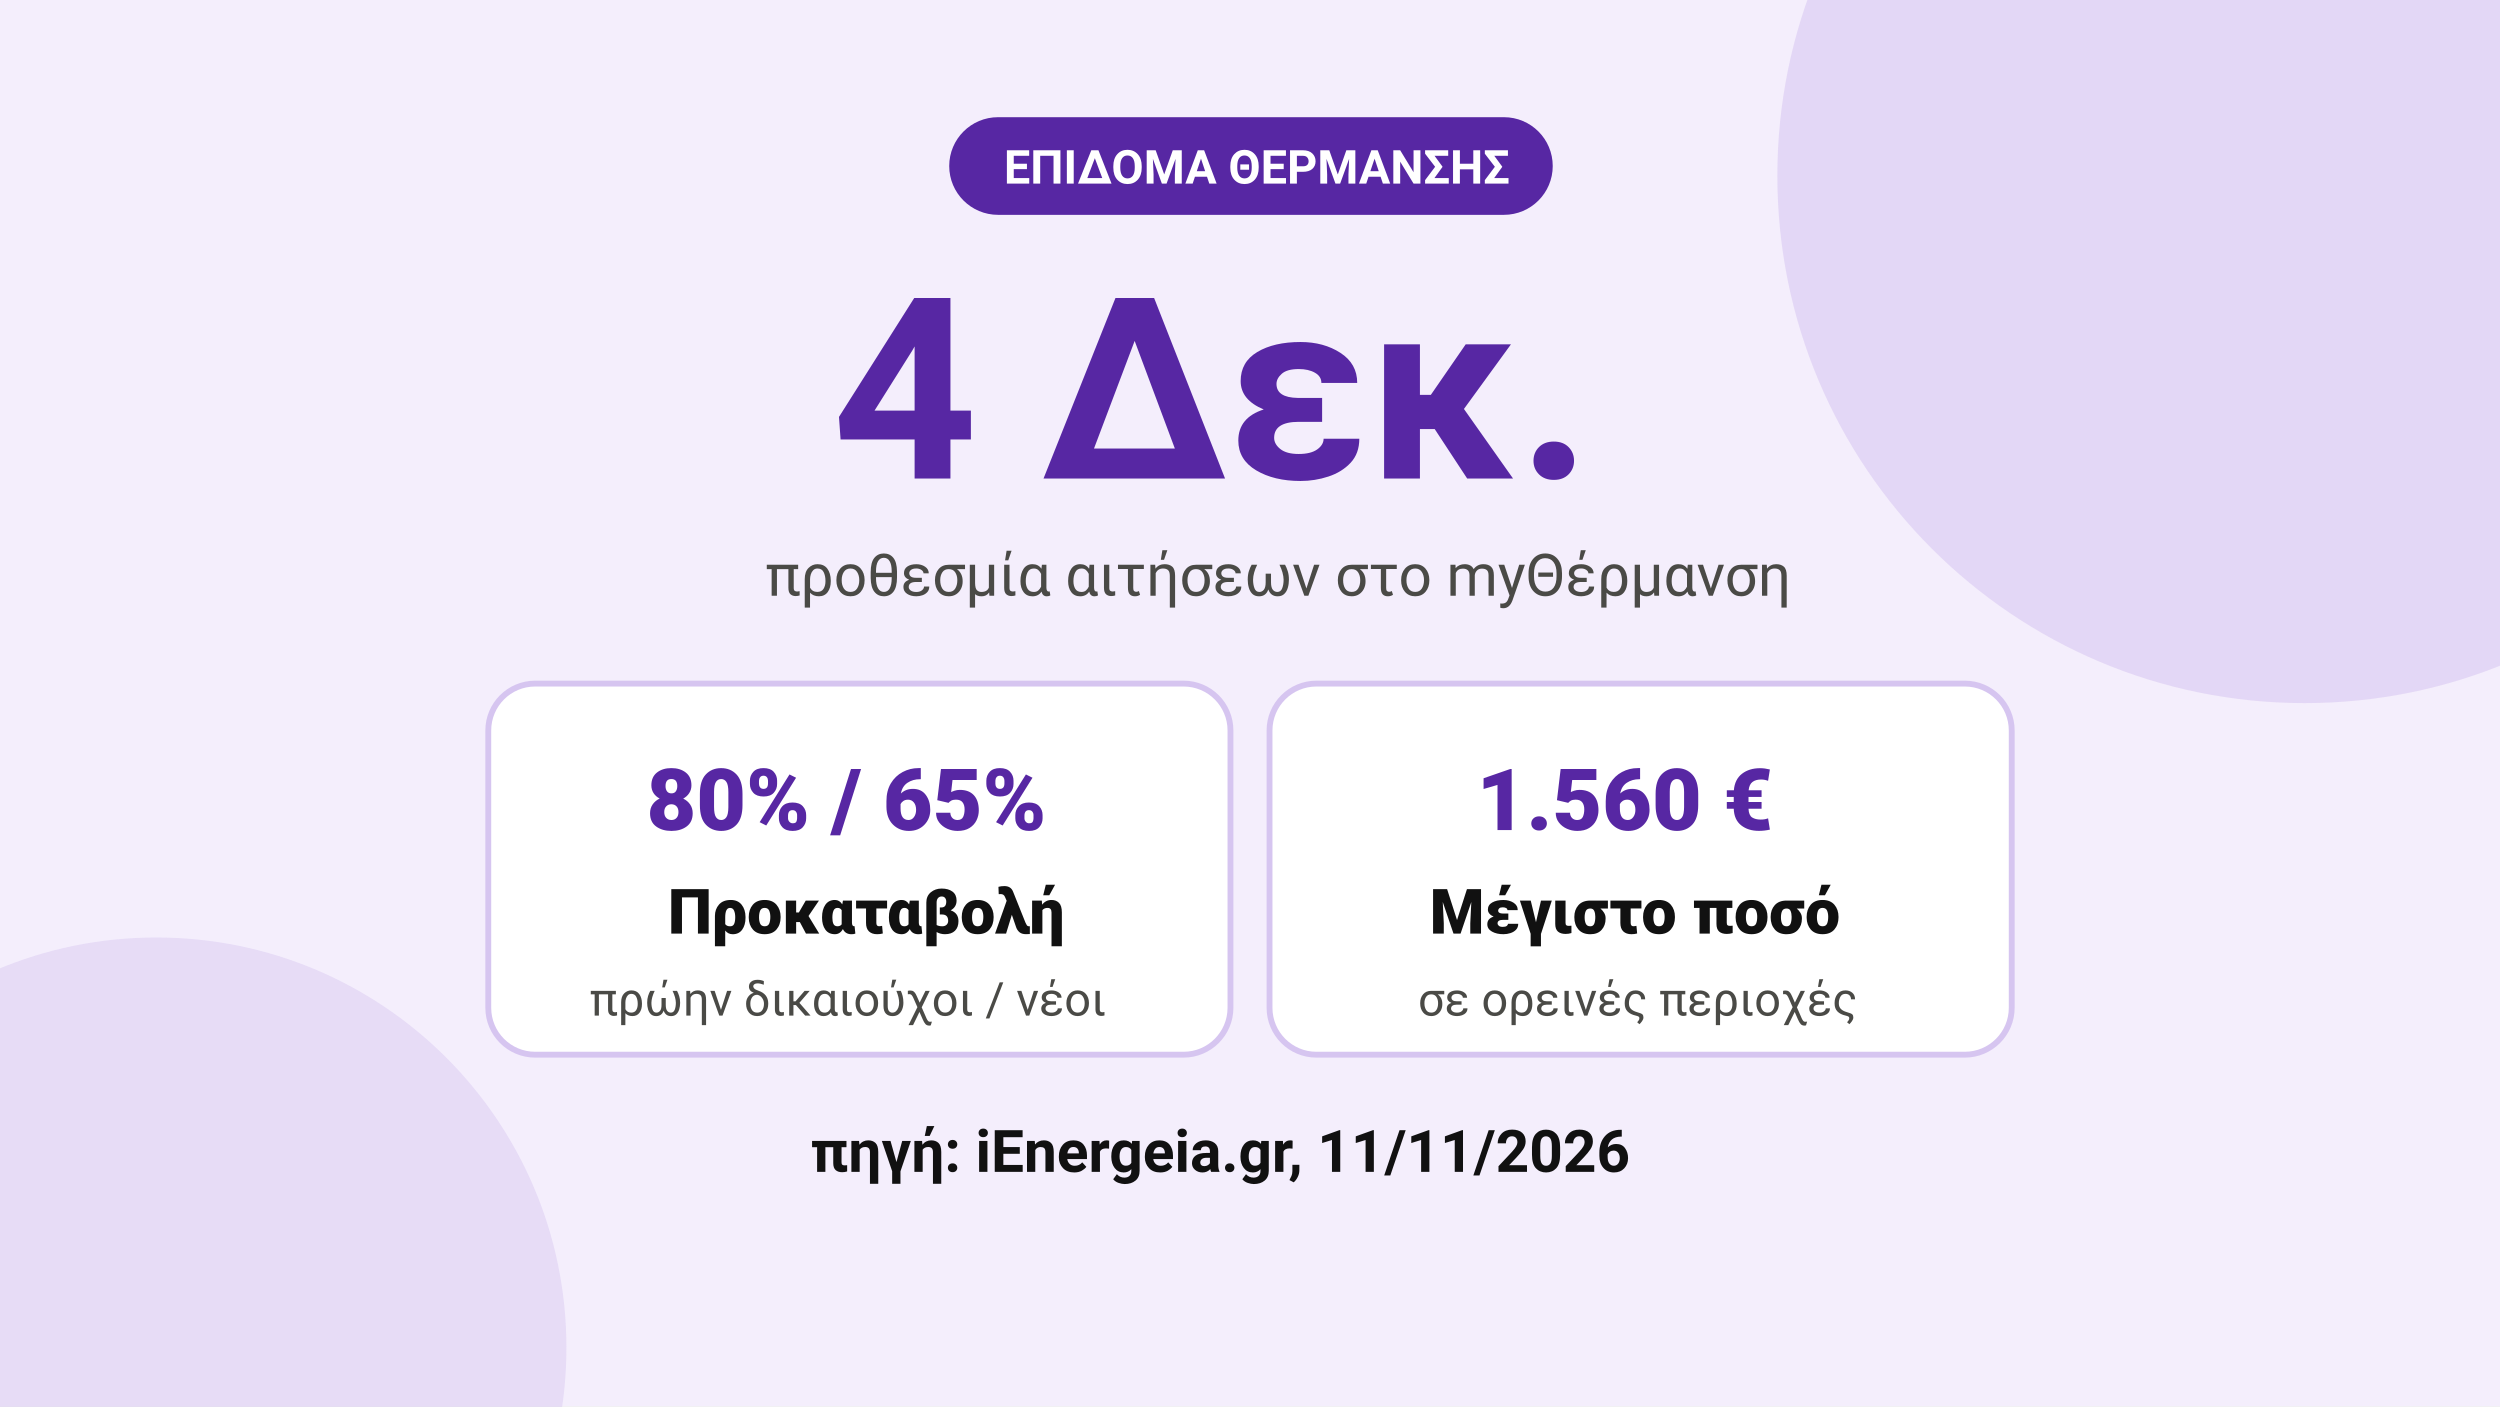
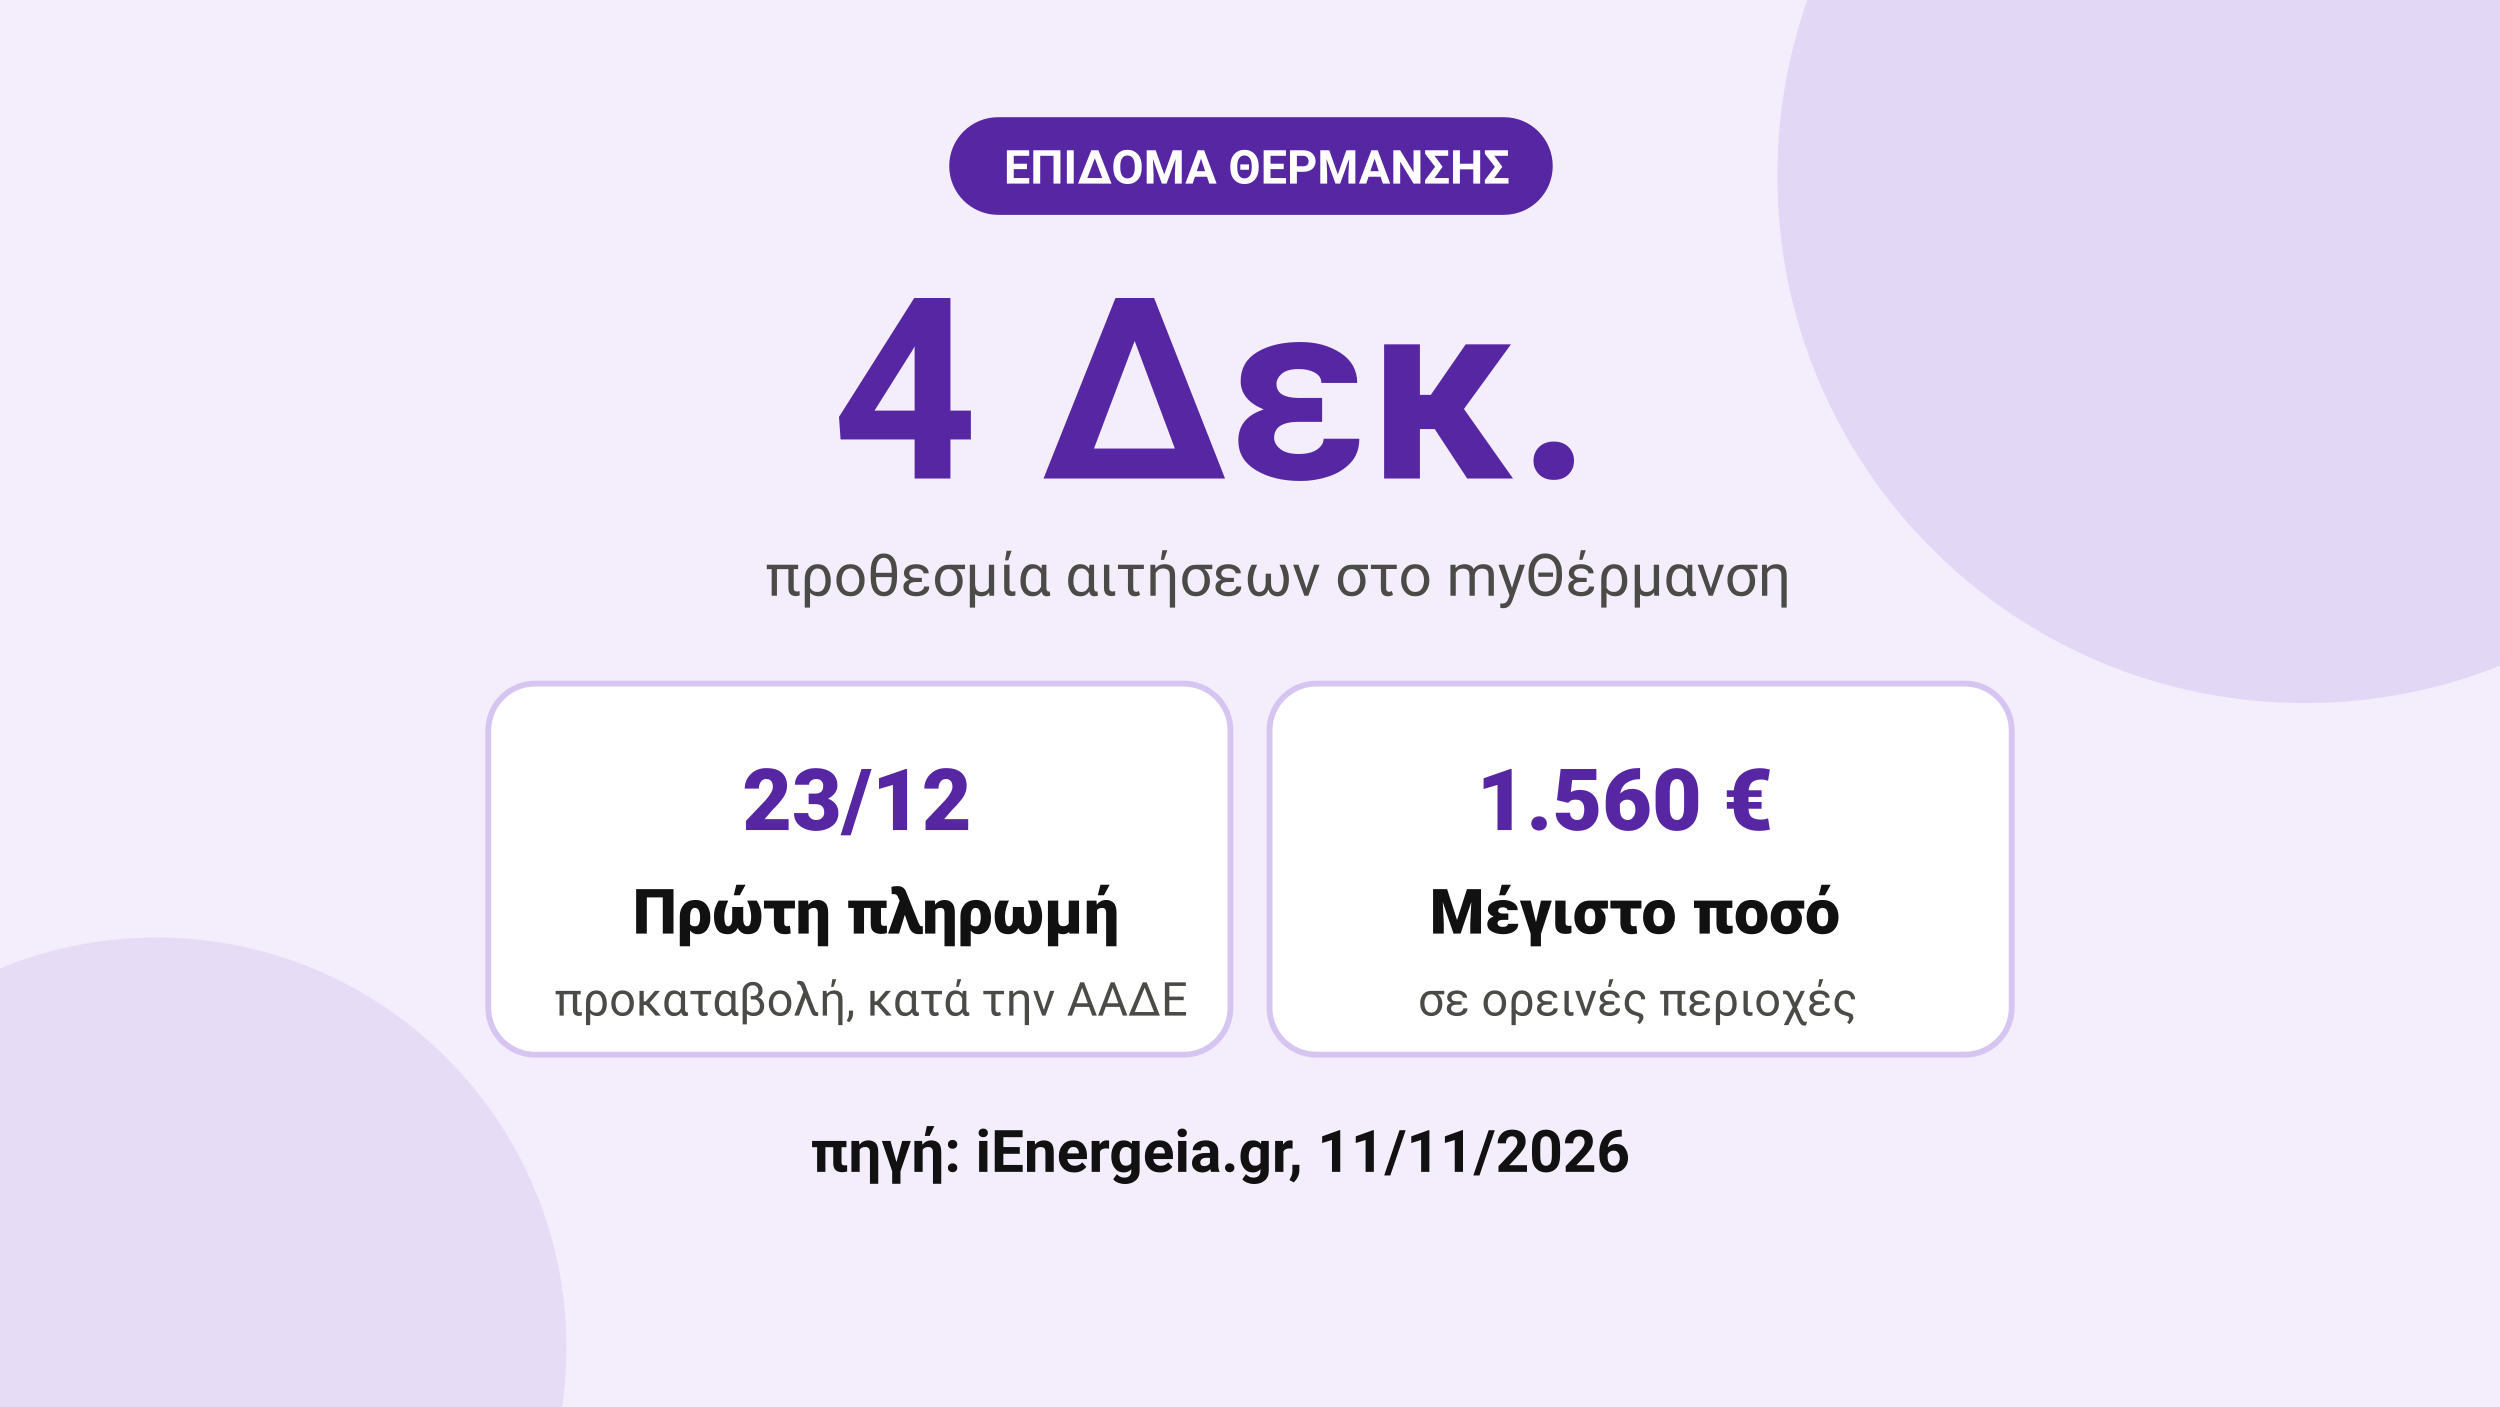
<svg xmlns="http://www.w3.org/2000/svg" viewBox="0 0 1280 720" width="1280" height="720" role="img" aria-labelledby="t d" font-family="system-ui, -apple-system, 'Segoe UI', Roboto, Arial, sans-serif">
  <rect width="1280" height="720" fill="#F4EEFC" />
  <circle cx="1180" cy="90" r="270" fill="#D6C5F0" opacity="0.55" />
  <circle cx="80" cy="690" r="210" fill="#D6C5F0" opacity="0.45" />
  <rect x="486" y="60" width="309" height="50" rx="25" fill="#5727A3" />
  <text x="514" y="94" font-size="24" font-weight="700" fill="#FFFFFF" textLength="253" lengthAdjust="spacingAndGlyphs">ΕΠΙΔΟΜΑ ΘΕΡΜΑΝΣΗΣ</text>
  <text x="426" y="245" font-size="130" font-weight="700" fill="#5727A3" textLength="429" lengthAdjust="spacingAndGlyphs">4 Δεκ.</text>
  <text x="392" y="305" font-size="30" font-weight="400" fill="#4A4A46" textLength="495" lengthAdjust="spacingAndGlyphs">προθεσμία αιτήσεων στο myΘέρμανση</text>
  <rect x="250" y="350" width="380" height="190" rx="24" fill="#FFFFFF" stroke="#D6C5F0" stroke-width="3" />
-   <text x="331" y="425" font-size="44" font-weight="800" fill="#5727A3" textLength="218" lengthAdjust="spacingAndGlyphs">80% / 65%</text>
-   <text x="342" y="478" font-size="32" font-weight="800" fill="#111111" textLength="197" lengthAdjust="spacingAndGlyphs">Προκαταβολή</text>
-   <text x="302" y="520" font-size="24" font-weight="400" fill="#4A4A46" textLength="276" lengthAdjust="spacingAndGlyphs">πρώην δικαιούχοι / νέοι</text>
+   <text x="380" y="425" font-size="44" font-weight="800" fill="#5727A3" textLength="121" lengthAdjust="spacingAndGlyphs">23/12</text>
+   <text x="324" y="478" font-size="32" font-weight="800" fill="#111111" textLength="233" lengthAdjust="spacingAndGlyphs">Πρώτη πληρωμή</text>
+   <text x="284" y="520" font-size="24" font-weight="400" fill="#4A4A46" textLength="312" lengthAdjust="spacingAndGlyphs">προκαταβολή, κατά την ΑΑΔΕ</text>
  <rect x="650" y="350" width="380" height="190" rx="24" fill="#FFFFFF" stroke="#D6C5F0" stroke-width="3" />
  <text x="756" y="425" font-size="44" font-weight="800" fill="#5727A3" textLength="169" lengthAdjust="spacingAndGlyphs">1.560 €</text>
  <text x="732" y="478" font-size="32" font-weight="800" fill="#111111" textLength="215" lengthAdjust="spacingAndGlyphs">Μέγιστο ποσό</text>
  <text x="726" y="520" font-size="24" font-weight="400" fill="#4A4A46" textLength="228" lengthAdjust="spacingAndGlyphs">σε ορεινές περιοχές</text>
  <text x="415" y="600" font-size="30" font-weight="700" fill="#111111" textLength="450" lengthAdjust="spacingAndGlyphs">πηγή: iEnergeia.gr, 11/11/2026</text>
</svg>
